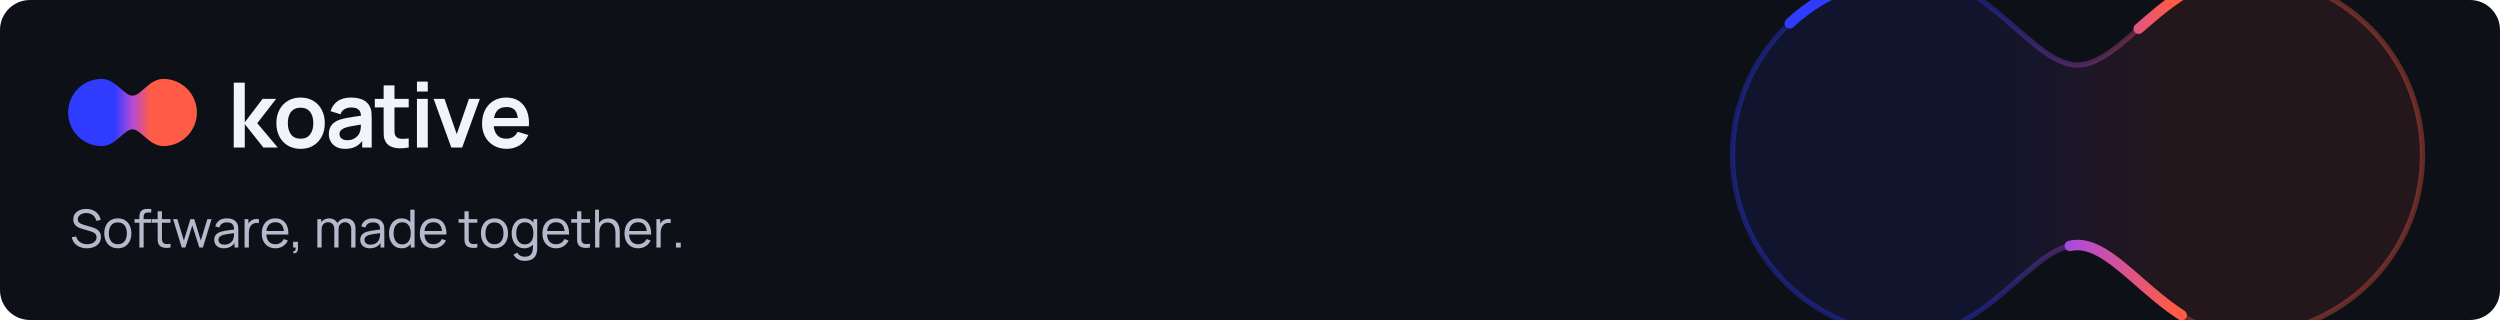
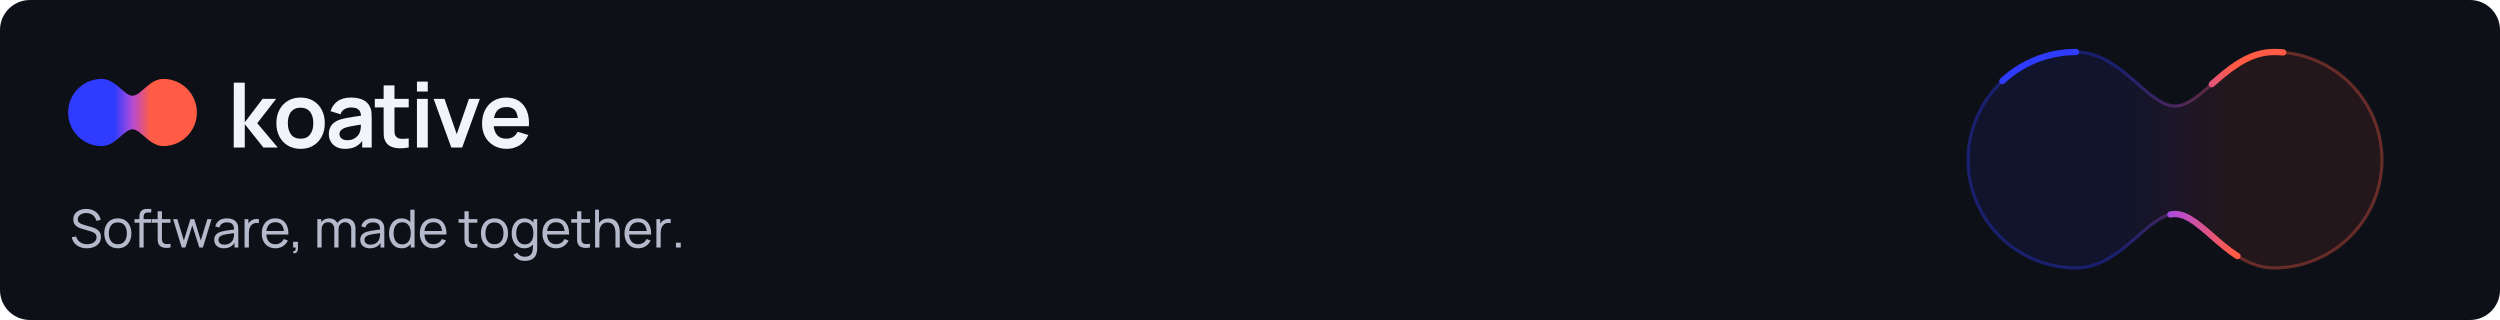
<svg xmlns="http://www.w3.org/2000/svg" viewBox="0 0 1000 128" role="img" aria-labelledby="title desc">
  <defs>
    <linearGradient id="brand" x1="4" x2="96" y1="0" y2="0" gradientUnits="userSpaceOnUse">
      <stop offset=".36" stop-color="#2F3BFF" />
      <stop offset=".5" stop-color="#B44BD6" />
      <stop offset=".64" stop-color="#FF5B45" />
    </linearGradient>
    <clipPath id="frame">
      <rect width="1000" height="128" rx="12" />
    </clipPath>
  </defs>
  <style>
.trace {stroke-dasharray:18 82;stroke-dashoffset:0;animation:connect 4s cubic-bezier(.16,1,.3,1) 1;}
@keyframes connect {from {stroke-dashoffset:100} to {stroke-dashoffset:0}}
@media(prefers-reduced-motion:reduce){.trace{animation:none}}
</style>
  <g clip-path="url(#frame)">
    <rect width="1000" height="128" fill="#0d1017" />
    <g transform="translate(25 17) scale(.56)">
      <path d="M28 26A24 24 0 0 0 28 74C38 74 44 62 50 62C56 62 62 74 72 74A24 24 0 0 0 72 26C62 26 56 38 50 38C44 38 38 26 28 26Z" fill="url(#brand)" />
    </g>
    <g fill="#f3f4f9" transform="translate(91 59) scale(0.018 -0.018)">
      <path transform="translate(0 0)" d="M138.333 0 140 1440H383.996V560L779 1080H1079.995L660.992 540L1115.997 0H797.001L383.996 520V0Z" />
      <path transform="translate(1006.0 0)" d="M617.332 -30Q454.832 -30 333.999 43.0Q213.166 116 146.583 244.583Q80 373.167 80 540.333Q80 709.5 148 837.917Q216 966.333 336.916 1038.167Q457.832 1110 617.332 1110Q779.999 1110 901.249 1037.083Q1022.498 964.167 1089.415 835.75Q1156.331 707.333 1156.331 540.333Q1156.331 371.833 1088.915 243.333Q1021.498 114.833 900.165 42.417Q778.832 -30 617.332 -30ZM617.332 195.663Q760.5 195.663 830.918 291.997Q901.335 388.332 901.335 540.333Q901.335 697.168 830.001 790.753Q758.667 884.337 617.332 884.337Q520.331 884.337 457.914 840.67Q395.497 797.003 365.246 719.668Q334.996 642.334 334.996 540.333Q334.996 382.832 406.663 289.248Q478.331 195.663 617.332 195.663Z" />
      <path transform="translate(2172.0 0)" d="M442.334 -30Q324.667 -30 243.75 14.417Q162.833 58.833 121.417 132.917Q80 207 80 296Q80 374.333 106.084 436.417Q132.167 498.5 186.251 544.083Q240.335 589.666 325.668 618.999Q391.335 640.499 478.419 657.083Q565.503 673.666 668.169 688.249Q770.836 702.832 883.334 719.665L796.669 671.333Q797.502 783.168 746.752 836.252Q696.001 889.337 574.666 889.337Q501.998 889.337 434.081 855.086Q366.164 820.835 338.997 738.334L118.667 807.333Q158.833 944 271.583 1027Q384.333 1110 575.333 1110Q719.5 1110 828.666 1063.166Q937.832 1016.333 991.332 908.999Q1020.332 852.333 1026.332 792.833Q1032.332 733.333 1032.332 662.667V0H821.002V234.335L856.002 195.669Q783.002 79.168 685.418 24.584Q587.834 -30 442.334 -30ZM489.999 162.331Q572 162.331 629.834 191.414Q687.668 220.498 722.335 262.082Q757.002 303.667 768.669 341.335Q787.502 387.335 790.419 446.752Q793.335 506.169 793.335 543.335L867.335 521.002Q757.669 503.502 679.586 490.835Q601.502 478.169 545.834 466.752Q490.166 455.335 446.999 441.002Q405.498 425.669 376.415 405.918Q347.331 386.168 331.83 360.001Q316.33 333.834 316.33 299Q316.33 259.499 336.08 228.582Q355.83 197.665 394.414 179.998Q432.998 162.331 489.999 162.331Z" />
      <path transform="translate(3254.0 0)" d="M772.998 0Q666.165 -20.5 563.416 -17.667Q460.667 -14.833 379.917 20.333Q299.168 55.5 257.334 132.667Q220.001 203.166 217.835 275.999Q215.668 348.832 215.668 441.331V1380H456.331V454.664Q456.331 390.497 457.831 341.248Q459.331 291.998 478.331 260.664Q514.331 201.164 593.164 194.247Q671.998 187.33 772.998 201.664ZM20 891.003V1080H772.998V891.003Z" />
      <path transform="translate(4050.0 0)" d="M160 1243.668V1464.999H400.663V1243.668ZM160 0V1080H400.663V0Z" />
      <path transform="translate(4541.0 0)" d="M432 0 40 1080H281.33L552.998 296.996L824.333 1080H1065.996L673.996 0Z" />
      <path transform="translate(5577.0 0)" d="M630.665 -30Q466.832 -30 342.999 41.083Q219.166 112.167 149.583 238.083Q80 364 80 528.334Q80 705.334 148.25 835.834Q216.5 966.333 337.416 1038.167Q458.332 1110 617.332 1110Q784.832 1110 902.332 1031.667Q1019.832 953.334 1077.082 810.334Q1134.332 667.334 1120.165 472.668H881.002V560.666Q880.002 737.001 819.001 818.169Q758 899.336 627.332 899.336Q479.498 899.336 407.247 807.669Q334.996 716.001 334.996 540Q334.996 375.665 407.247 285.664Q479.498 195.663 617.332 195.663Q706.333 195.663 770.668 235.33Q835.002 274.998 870.002 349.665L1108.332 278Q1046.498 131.666 916.748 50.833Q786.999 -30 630.665 -30ZM258.997 472.668V654.999H1002.334V472.668Z" />
    </g>
    <g fill="#b4bacb" transform="translate(28 99) scale(0.0105 -0.0105)">
      <path transform="translate(0 0)" d="M645.501 -30Q493.668 -30 372.167 21.25Q250.667 72.5 171.667 167.209Q92.667 261.918 68.334 392.168L235.671 419.002Q270.921 281.003 384.17 202.92Q497.42 124.837 653.002 124.837Q754.417 124.837 835.5 156.92Q916.583 189.003 963.791 248.377Q1010.999 307.751 1010.999 389.334Q1010.999 441.083 992.541 478.207Q974.083 515.332 943.625 540.623Q913.167 565.915 875.459 583.081Q837.751 600.248 799.835 611.498L434.001 720.331Q371.002 738.748 314.918 767.164Q258.835 795.581 216.168 837.164Q173.501 878.747 148.917 936.039Q124.334 993.331 124.334 1069.499Q124.334 1194.083 189.459 1283.958Q254.584 1373.833 367.251 1421.708Q479.918 1469.583 622.668 1469.167Q767.002 1468.333 881.085 1417.583Q995.169 1366.833 1069.794 1272.75Q1144.419 1178.667 1169.503 1048.333L997.999 1018.166Q983.165 1108.582 930.249 1174.956Q877.333 1241.331 797.125 1277.414Q716.917 1313.496 621.002 1314.33Q528.419 1315.163 455.003 1284.289Q381.587 1253.414 338.796 1199.498Q296.004 1145.582 296.004 1076.499Q296.004 1006.75 335.212 964.417Q374.42 922.084 431.837 897.959Q489.253 873.835 544.002 858.335L822.001 777.502Q867.502 764.835 927.919 742.085Q988.336 719.335 1045.586 677.877Q1102.836 636.418 1140.419 568.626Q1178.003 500.835 1178.003 397.668Q1178.003 295.084 1137.378 215.292Q1096.752 135.5 1024.085 81.042Q951.418 26.583 854.626 -1.708Q757.835 -30 645.501 -30Z" />
      <path transform="translate(1226.0 0)" d="M595.668 -30Q434.418 -30 319.001 43.0Q203.584 116 141.792 244.792Q80 373.583 80 541.167Q80 710.75 143 838.958Q206 967.167 321.709 1038.583Q437.418 1110 595.668 1110Q757.501 1110 873.126 1037.292Q988.752 964.583 1050.46 836.375Q1112.169 708.167 1112.169 541.167Q1112.169 371.417 1049.96 242.917Q987.752 114.417 871.835 42.208Q755.918 -30 595.668 -30ZM595.668 124.837Q769.25 124.837 854.457 240.753Q939.665 356.668 939.665 541.167Q939.665 730.082 853.749 842.622Q767.833 955.163 595.668 955.163Q478.669 955.163 402.711 902.33Q326.753 849.497 289.629 756.332Q252.504 663.166 252.504 541.167Q252.504 352.418 339.587 238.627Q426.669 124.837 595.668 124.837Z" />
      <path transform="translate(2398.0 0)" d="M245.166 0V1149.497Q245.166 1191.081 249.208 1233.456Q253.249 1275.831 267.458 1315.415Q281.666 1354.999 312.5 1388.666Q347.333 1426.583 388.917 1443.875Q430.501 1461.167 474.418 1465.583Q518.335 1470 559.669 1470H697.169V1333.997H569.669Q488.169 1333.997 447.836 1294.206Q407.503 1254.414 407.503 1171.499V0ZM60 943.497V1080H697.169V943.497Z" />
      <path transform="translate(3095.0 0)" d="M735.502 0Q641.585 -19.25 550.709 -15.583Q459.833 -11.917 388.458 22.417Q317.082 56.75 280.666 129.333Q249.999 191.084 247.415 254.751Q244.832 318.418 244.832 399.669V1380H407.169V406.336Q407.169 339.253 408.669 293.127Q410.169 247.002 429.169 212.336Q465.169 146.586 543.586 134.878Q622.002 123.17 735.502 140.836ZM20 943.497V1080H735.502V943.497Z" />
      <path transform="translate(3887.0 0)" d="M370 0 40 1080.833 202.17 1080 450.668 265.673 700.417 1080H845.919L1095.668 265.673L1345.333 1080H1506.336L1176.336 0H1038.334L773.168 840.495L508.002 0Z" />
      <path transform="translate(5413.0 0)" d="M448.166 -30Q326.333 -30 244.375 14.208Q162.417 58.417 121.208 131.458Q80 204.5 80 291Q80 377.667 113.791 439.958Q147.583 502.25 208.124 543.042Q268.665 583.834 349.832 606.501Q429.665 626.751 526.956 642.292Q624.247 657.834 721.081 670.126Q817.914 682.418 896.666 693.835L838.331 659.667Q841.248 811.082 778.623 884.373Q715.999 957.663 561.334 957.663Q457.002 957.663 381.794 910.289Q306.586 862.915 276.503 759.166L120.333 805.667Q158.417 949 270.542 1029.5Q382.667 1110 563.667 1110Q710.75 1110 815.334 1056.084Q919.918 1002.167 964.668 896.501Q986.168 848.167 992.168 789.917Q998.168 731.667 998.168 669.333V0H853.498V265.165L890.998 244.831Q832.998 109.582 720.207 39.791Q607.416 -30 448.166 -30ZM470.001 108.169Q569.5 108.169 643.166 143.711Q716.832 179.252 761.915 239.793Q806.998 300.333 820.331 374.665Q833.748 425.665 835.206 487.373Q836.665 549.081 836.665 581.665L895.665 553.498Q814.331 542.248 728.539 531.665Q642.748 521.081 562.916 508.623Q483.084 496.165 419.501 478.498Q374.252 464.831 333.71 441.957Q293.169 419.082 267.67 382.499Q242.17 345.916 242.17 291.5Q242.17 245.751 265.045 203.793Q287.92 161.835 337.961 135.002Q388.002 108.169 470.001 108.169Z" />
      <path transform="translate(6511.0 0)" d="M140 0V1080H285.503V819.5L259.503 853.5Q278.17 902.5 307.92 943.834Q337.67 985.167 373.504 1011.667Q415.421 1046.75 469.879 1065.5Q524.337 1084.25 580.337 1087.75Q636.336 1091.25 684.17 1080V927.496Q626.337 942.08 557.796 934.663Q489.254 927.247 431.338 882.664Q378.088 842.581 350.63 787.124Q323.171 731.666 313.171 668.167Q303.171 604.667 303.171 540.334V0Z" />
      <path transform="translate(7225.0 0)" d="M602.335 -30Q443.918 -30 326.751 40.042Q209.584 110.083 144.792 237.042Q80 364 80 534.166Q80 711.166 143.875 840.416Q207.75 969.667 323.459 1039.833Q439.168 1110 595.668 1110Q756.918 1110 870.668 1035.833Q984.418 961.666 1042.293 823.666Q1100.168 685.666 1093.085 494.332H928.498V552.334Q924.998 756.999 842.749 859.831Q760.5 962.664 600.668 962.664Q430.752 962.664 341.628 853.081Q252.504 743.499 252.504 540Q252.504 342.335 341.628 233.586Q430.752 124.837 595.668 124.837Q707.167 124.837 789.832 176.17Q872.498 227.502 919.998 323.835L1074.168 268Q1010.252 125.834 884.877 47.917Q759.501 -30 602.335 -30ZM196.503 494.332V627.501H1008.166V494.332Z" />
      <path transform="translate(8380.0 0)" d="M120 -216.335 130.167 -138.501Q170.584 -141.334 190.084 -122.417Q209.585 -103.501 214.668 -71.084Q219.752 -38.667 216.835 0H120V218.335H303.336V-34.999Q303.336 -133.5 254.419 -183.001Q205.502 -232.502 120 -216.335Z" />
      <path transform="translate(8903.0 0)" d="" />
      <path transform="translate(9283.0 0)" d="M1429.5 0 1430.667 699.831Q1430.667 823.164 1363.543 893.164Q1296.418 963.163 1191.669 963.163Q1130.586 963.163 1074.878 935.205Q1019.17 907.247 983.42 847.205Q947.671 787.164 947.671 691.332L857.003 723Q854.087 838.667 903.087 925.417Q952.087 1012.167 1037.962 1060.25Q1123.837 1108.333 1231.837 1108.333Q1398.171 1108.333 1495.588 1006.708Q1593.004 905.083 1593.004 733.333L1591.838 0ZM139.167 0V1080H284.67V802.497H302.337V0ZM785.333 0 786.5 691.665Q786.5 817.914 720.251 890.539Q654.001 963.163 545.169 963.163Q436.253 963.163 369.295 888.622Q302.337 814.081 302.337 691.332L211.67 743.333Q211.67 848.166 261.17 930.708Q310.67 1013.25 396.087 1060.792Q481.504 1108.333 590.17 1108.333Q696.171 1108.333 776.796 1063.375Q857.421 1018.416 902.546 933.666Q947.671 848.916 947.671 729.833L946.504 0Z" />
      <path transform="translate(10976.0 0)" d="M448.166 -30Q326.333 -30 244.375 14.208Q162.417 58.417 121.208 131.458Q80 204.5 80 291Q80 377.667 113.791 439.958Q147.583 502.25 208.124 543.042Q268.665 583.834 349.832 606.501Q429.665 626.751 526.956 642.292Q624.247 657.834 721.081 670.126Q817.914 682.418 896.666 693.835L838.331 659.667Q841.248 811.082 778.623 884.373Q715.999 957.663 561.334 957.663Q457.002 957.663 381.794 910.289Q306.586 862.915 276.503 759.166L120.333 805.667Q158.417 949 270.542 1029.5Q382.667 1110 563.667 1110Q710.75 1110 815.334 1056.084Q919.918 1002.167 964.668 896.501Q986.168 848.167 992.168 789.917Q998.168 731.667 998.168 669.333V0H853.498V265.165L890.998 244.831Q832.998 109.582 720.207 39.791Q607.416 -30 448.166 -30ZM470.001 108.169Q569.5 108.169 643.166 143.711Q716.832 179.252 761.915 239.793Q806.998 300.333 820.331 374.665Q833.748 425.665 835.206 487.373Q836.665 549.081 836.665 581.665L895.665 553.498Q814.331 542.248 728.539 531.665Q642.748 521.081 562.916 508.623Q483.084 496.165 419.501 478.498Q374.252 464.831 333.71 441.957Q293.169 419.082 267.67 382.499Q242.17 345.916 242.17 291.5Q242.17 245.751 265.045 203.793Q287.92 161.835 337.961 135.002Q388.002 108.169 470.001 108.169Z" />
      <path transform="translate(12074.0 0)" d="M561.667 -30Q410.334 -30 302.709 45.292Q195.084 120.583 137.542 249.875Q80 379.167 80 541.167Q80 702.667 137.375 831.458Q194.75 960.25 301.876 1035.125Q409.001 1110 558.168 1110Q710.418 1110 814.543 1035.875Q918.668 961.75 972.085 833.042Q1025.501 704.333 1025.501 541.167Q1025.501 379.75 972.168 250.458Q918.835 121.167 815.501 45.583Q712.168 -30 561.667 -30ZM580.001 119.837Q692.001 119.837 764.583 174.253Q837.166 228.669 872.249 323.96Q907.332 419.251 907.332 541.167Q907.332 664.249 871.957 758.957Q836.583 853.664 764.833 906.914Q693.084 960.163 584.168 960.163Q471.002 960.163 397.336 904.581Q323.67 848.998 288.087 754.082Q252.504 659.166 252.504 541.167Q252.504 422.168 288.837 326.668Q325.17 231.169 397.794 175.503Q470.419 119.837 580.001 119.837ZM907.332 0V804.164H889.665V1440H1052.835V0Z" />
      <path transform="translate(13247.0 0)" d="M602.335 -30Q443.918 -30 326.751 40.042Q209.584 110.083 144.792 237.042Q80 364 80 534.166Q80 711.166 143.875 840.416Q207.75 969.667 323.459 1039.833Q439.168 1110 595.668 1110Q756.918 1110 870.668 1035.833Q984.418 961.666 1042.293 823.666Q1100.168 685.666 1093.085 494.332H928.498V552.334Q924.998 756.999 842.749 859.831Q760.5 962.664 600.668 962.664Q430.752 962.664 341.628 853.081Q252.504 743.499 252.504 540Q252.504 342.335 341.628 233.586Q430.752 124.837 595.668 124.837Q707.167 124.837 789.832 176.17Q872.498 227.502 919.998 323.835L1074.168 268Q1010.252 125.834 884.877 47.917Q759.501 -30 602.335 -30ZM196.503 494.332V627.501H1008.166V494.332Z" />
      <path transform="translate(14402.0 0)" d="" />
      <path transform="translate(14782.0 0)" d="M735.502 0Q641.585 -19.25 550.709 -15.583Q459.833 -11.917 388.458 22.417Q317.082 56.75 280.666 129.333Q249.999 191.084 247.415 254.751Q244.832 318.418 244.832 399.669V1380H407.169V406.336Q407.169 339.253 408.669 293.127Q410.169 247.002 429.169 212.336Q465.169 146.586 543.586 134.878Q622.002 123.17 735.502 140.836ZM20 943.497V1080H735.502V943.497Z" />
      <path transform="translate(15574.0 0)" d="M595.668 -30Q434.418 -30 319.001 43.0Q203.584 116 141.792 244.792Q80 373.583 80 541.167Q80 710.75 143 838.958Q206 967.167 321.709 1038.583Q437.418 1110 595.668 1110Q757.501 1110 873.126 1037.292Q988.752 964.583 1050.46 836.375Q1112.169 708.167 1112.169 541.167Q1112.169 371.417 1049.96 242.917Q987.752 114.417 871.835 42.208Q755.918 -30 595.668 -30ZM595.668 124.837Q769.25 124.837 854.457 240.753Q939.665 356.668 939.665 541.167Q939.665 730.082 853.749 842.622Q767.833 955.163 595.668 955.163Q478.669 955.163 402.711 902.33Q326.753 849.497 289.629 756.332Q252.504 663.166 252.504 541.167Q252.504 352.418 339.587 238.627Q426.669 124.837 595.668 124.837Z" />
      <path transform="translate(16746.0 0)" d="M572.834 -510Q489.001 -510 408.334 -484.875Q327.667 -459.75 259.834 -407.25Q192.001 -354.75 146.334 -272.5L294.505 -192.499Q336.837 -277.247 414.211 -314.789Q491.585 -352.33 573.668 -352.33Q683.666 -352.33 753.707 -311.997Q823.748 -271.665 856.54 -192.083Q889.332 -112.501 888.498 5.831V297.665H907.332V1080H1052.002V4.164Q1052.002 -41.086 1049.377 -82.711Q1046.752 -124.335 1039.502 -165.169Q1019.335 -282.835 958.751 -359.084Q898.168 -435.334 800.834 -472.667Q703.501 -510 572.834 -510ZM561.667 -30Q410.334 -30 302.709 45.292Q195.084 120.583 137.542 249.875Q80 379.167 80 541.167Q80 702.667 137.375 831.458Q194.75 960.25 301.876 1035.125Q409.001 1110 558.168 1110Q710.418 1110 814.543 1035.875Q918.668 961.75 972.085 833.042Q1025.501 704.333 1025.501 541.167Q1025.501 379.75 972.168 250.458Q918.835 121.167 815.501 45.583Q712.168 -30 561.667 -30ZM580.001 119.837Q692.001 119.837 764.583 174.253Q837.166 228.669 872.249 323.96Q907.332 419.251 907.332 541.167Q907.332 664.249 871.957 758.957Q836.583 853.664 764.833 906.914Q693.084 960.163 584.168 960.163Q471.002 960.163 397.336 904.581Q323.67 848.998 288.087 754.082Q252.504 659.166 252.504 541.167Q252.504 422.168 288.837 326.668Q325.17 231.169 397.794 175.503Q470.419 119.837 580.001 119.837Z" />
      <path transform="translate(17918.0 0)" d="M602.335 -30Q443.918 -30 326.751 40.042Q209.584 110.083 144.792 237.042Q80 364 80 534.166Q80 711.166 143.875 840.416Q207.75 969.667 323.459 1039.833Q439.168 1110 595.668 1110Q756.918 1110 870.668 1035.833Q984.418 961.666 1042.293 823.666Q1100.168 685.666 1093.085 494.332H928.498V552.334Q924.998 756.999 842.749 859.831Q760.5 962.664 600.668 962.664Q430.752 962.664 341.628 853.081Q252.504 743.499 252.504 540Q252.504 342.335 341.628 233.586Q430.752 124.837 595.668 124.837Q707.167 124.837 789.832 176.17Q872.498 227.502 919.998 323.835L1074.168 268Q1010.252 125.834 884.877 47.917Q759.501 -30 602.335 -30ZM196.503 494.332V627.501H1008.166V494.332Z" />
      <path transform="translate(19073.0 0)" d="M735.502 0Q641.585 -19.25 550.709 -15.583Q459.833 -11.917 388.458 22.417Q317.082 56.75 280.666 129.333Q249.999 191.084 247.415 254.751Q244.832 318.418 244.832 399.669V1380H407.169V406.336Q407.169 339.253 408.669 293.127Q410.169 247.002 429.169 212.336Q465.169 146.586 543.586 134.878Q622.002 123.17 735.502 140.836ZM20 943.497V1080H735.502V943.497Z" />
      <path transform="translate(19865.0 0)" d="M914.499 0V546.165Q914.499 629.247 899.124 702.497Q883.749 775.746 848.167 832.288Q812.584 888.829 754.584 920.83Q696.585 952.83 611.334 952.83Q539.002 952.83 481.795 928.122Q424.587 903.414 384.92 855.29Q345.254 807.165 324.212 736.249Q303.171 665.333 303.171 572.499L192.669 602.167Q192.669 763.416 249.919 876.291Q307.169 989.166 409.335 1048.25Q511.502 1107.333 647.17 1107.333Q747.92 1107.333 821.212 1076Q894.504 1044.666 944.254 991.791Q994.004 938.915 1023.504 872.373Q1053.003 805.831 1065.753 734.29Q1078.503 662.749 1078.503 595.5V0ZM139.167 0V1440H285.503V635.836H303.171V0Z" />
      <path transform="translate(21044.0 0)" d="M602.335 -30Q443.918 -30 326.751 40.042Q209.584 110.083 144.792 237.042Q80 364 80 534.166Q80 711.166 143.875 840.416Q207.75 969.667 323.459 1039.833Q439.168 1110 595.668 1110Q756.918 1110 870.668 1035.833Q984.418 961.666 1042.293 823.666Q1100.168 685.666 1093.085 494.332H928.498V552.334Q924.998 756.999 842.749 859.831Q760.5 962.664 600.668 962.664Q430.752 962.664 341.628 853.081Q252.504 743.499 252.504 540Q252.504 342.335 341.628 233.586Q430.752 124.837 595.668 124.837Q707.167 124.837 789.832 176.17Q872.498 227.502 919.998 323.835L1074.168 268Q1010.252 125.834 884.877 47.917Q759.501 -30 602.335 -30ZM196.503 494.332V627.501H1008.166V494.332Z" />
      <path transform="translate(22199.0 0)" d="M140 0V1080H285.503V819.5L259.503 853.5Q278.17 902.5 307.92 943.834Q337.67 985.167 373.504 1011.667Q415.421 1046.75 469.879 1065.5Q524.337 1084.25 580.337 1087.75Q636.336 1091.25 684.17 1080V927.496Q626.337 942.08 557.796 934.663Q489.254 927.247 431.338 882.664Q378.088 842.581 350.63 787.124Q323.171 731.666 313.171 668.167Q303.171 604.667 303.171 540.334V0Z" />
      <path transform="translate(22913.0 0)" d="M170 0V183.336H353.337V0Z" />
    </g>
-     <g transform="translate(681 -88) scale(3)">
+     <g transform="translate(780 -26) scale(1.8)">
      <path d="M28 26A24 24 0 0 0 28 74C38 74 44 62 50 62C56 62 62 74 72 74A24 24 0 0 0 72 26C62 26 56 38 50 38C44 38 38 26 28 26Z" fill="url(#brand)" opacity=".09" />
      <path d="M28 26A24 24 0 0 0 28 74C38 74 44 62 50 62C56 62 62 74 72 74A24 24 0 0 0 72 26C62 26 56 38 50 38C44 38 38 26 28 26Z" fill="none" stroke="url(#brand)" stroke-width=".7" opacity=".34" />
      <path class="trace" d="M28 26A24 24 0 0 0 28 74C38 74 44 62 50 62C56 62 62 74 72 74A24 24 0 0 0 72 26C62 26 56 38 50 38C44 38 38 26 28 26Z" pathLength="100" fill="none" stroke="url(#brand)" stroke-width="1.4" stroke-linecap="round" />
    </g>
  </g>
</svg>
